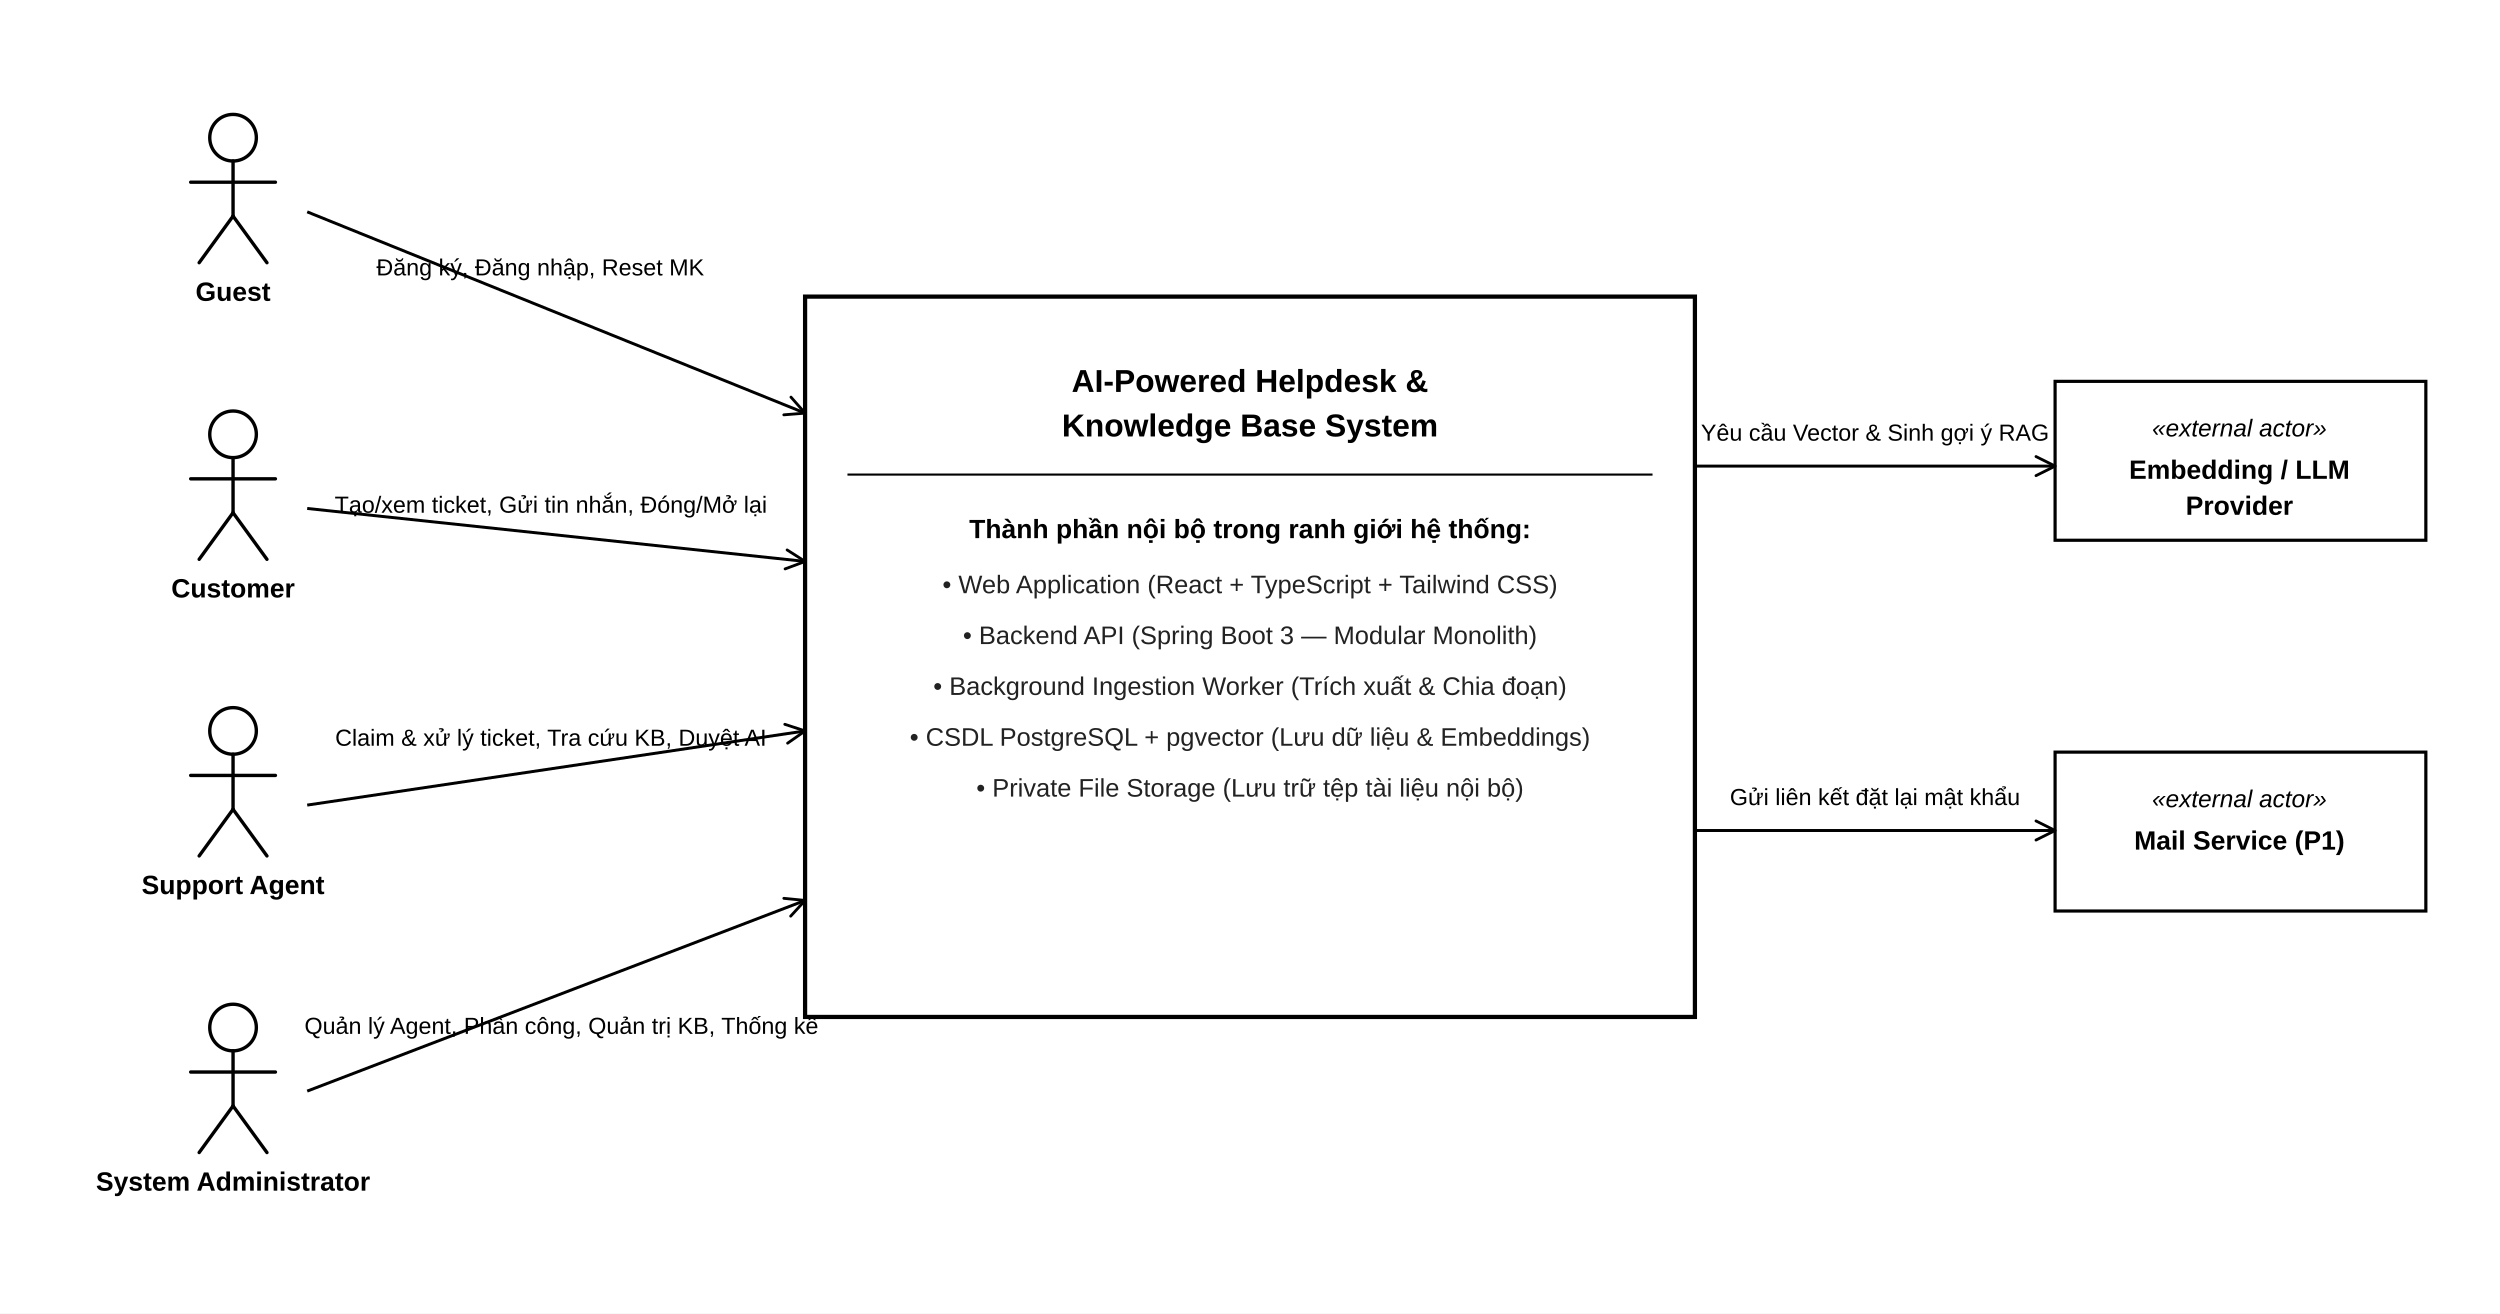
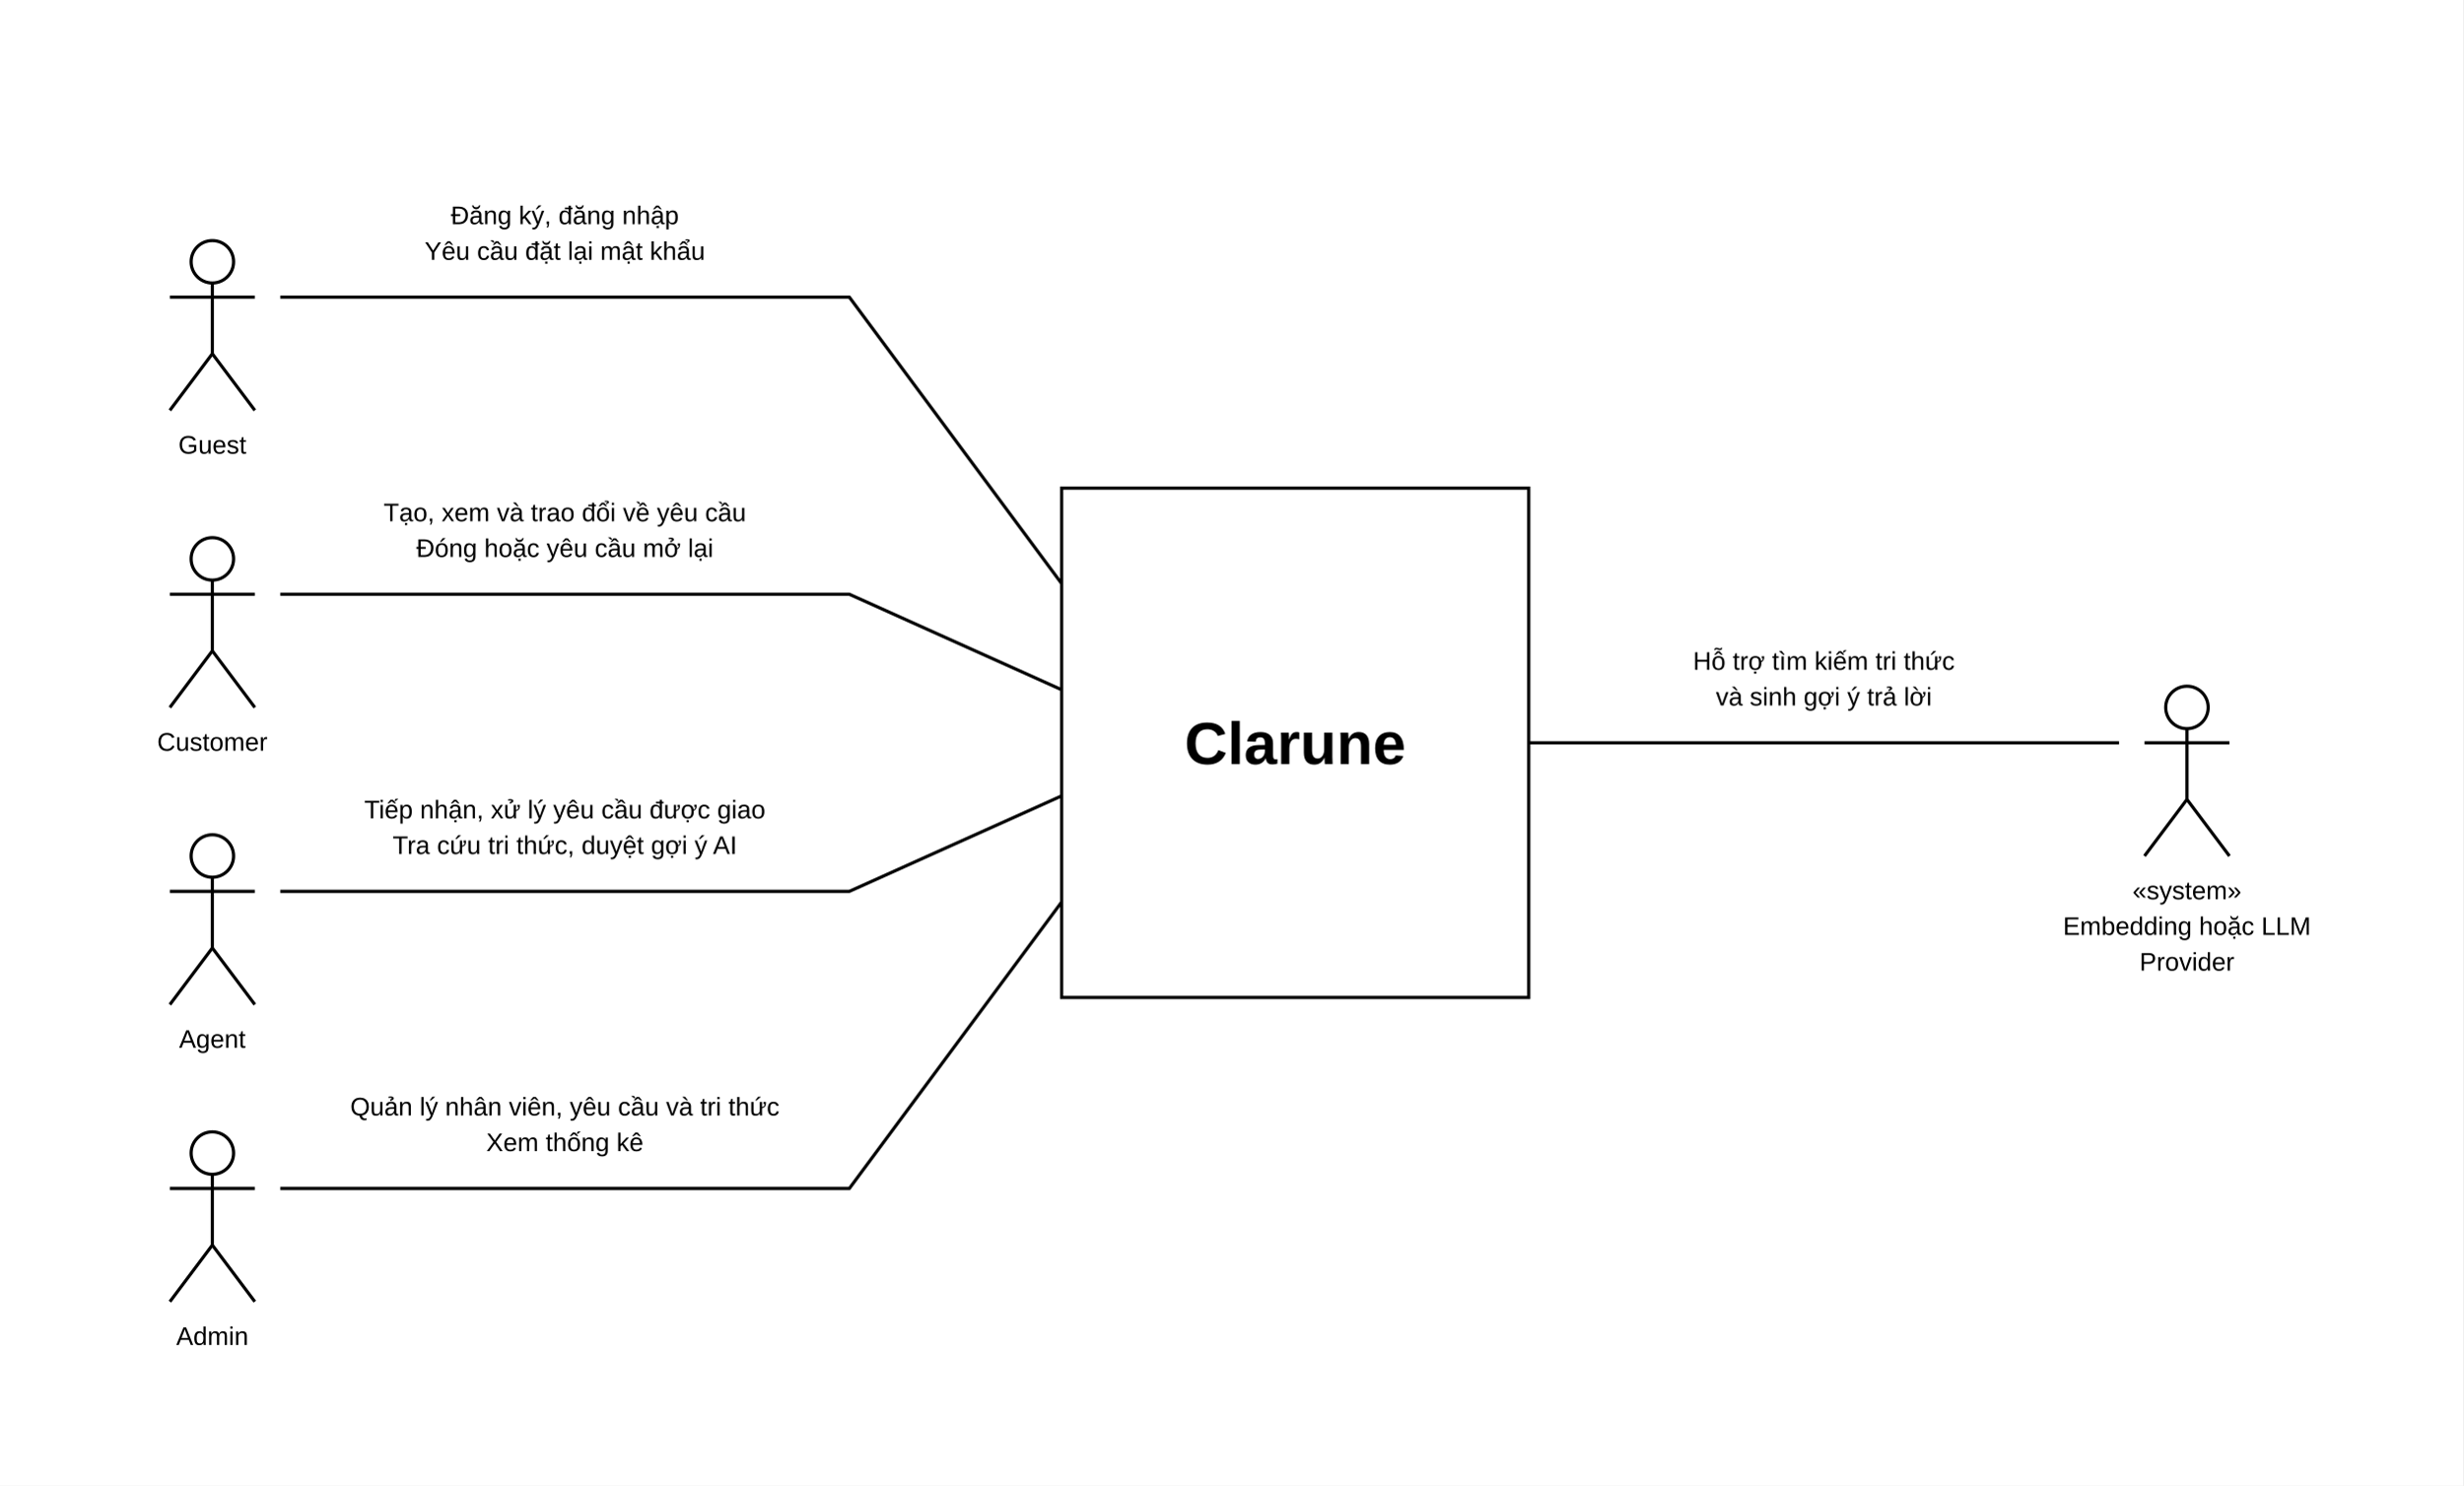
- <svg xmlns="http://www.w3.org/2000/svg" viewBox="0 0 1180 620" width="1180" height="620" font-family="Arial, 'Segoe UI', Roboto, sans-serif">
-   <defs>
-     <marker id="open-arrow" viewBox="0 0 14 14" refX="12" refY="7" markerWidth="9" markerHeight="9" orient="auto">
-       <path d="M 2 2 L 12 7 L 2 12" fill="none" stroke="#000000" stroke-width="1.5" stroke-linecap="round" stroke-linejoin="round" />
-     </marker>
-   </defs>
-   <rect width="1180" height="620" fill="#FFFFFF" />
-   <rect x="380" y="140" width="420" height="340" fill="#FFFFFF" stroke="#000000" stroke-width="2" />
-   <text x="590" y="185" text-anchor="middle" font-size="15" font-weight="700" fill="#000000">
-     AI-Powered Helpdesk &amp;
-   </text>
-   <text x="590" y="206" text-anchor="middle" font-size="15" font-weight="700" fill="#000000">
-     Knowledge Base System
-   </text>
-   <line x1="400" y1="224" x2="780" y2="224" stroke="#000000" stroke-width="1" />
-   <text x="590" y="254" text-anchor="middle" font-size="12.5" font-weight="700" fill="#000000">Thành phần nội bộ trong ranh giới hệ thống:</text>
-   <text x="590" y="280" text-anchor="middle" font-size="12" fill="#222222">• Web Application (React + TypeScript + Tailwind CSS)</text>
-   <text x="590" y="304" text-anchor="middle" font-size="12" fill="#222222">• Backend API (Spring Boot 3 — Modular Monolith)</text>
-   <text x="590" y="328" text-anchor="middle" font-size="12" fill="#222222">• Background Ingestion Worker (Trích xuất &amp; Chia đoạn)</text>
-   <text x="590" y="352" text-anchor="middle" font-size="12" fill="#222222">• CSDL PostgreSQL + pgvector (Lưu dữ liệu &amp; Embeddings)</text>
-   <text x="590" y="376" text-anchor="middle" font-size="12" fill="#222222">• Private File Storage (Lưu trữ tệp tài liệu nội bộ)</text>
-   <g stroke="#000000" stroke-width="1.6" fill="#FFFFFF" stroke-linecap="round" stroke-linejoin="round">
-     <circle cx="110" cy="65" r="11" />
-     <line x1="110" y1="76" x2="110" y2="102" />
-     <line x1="90" y1="86" x2="130" y2="86" />
-     <line x1="110" y1="102" x2="94" y2="124" />
-     <line x1="110" y1="102" x2="126" y2="124" />
+ <svg xmlns="http://www.w3.org/2000/svg" width="1160" height="700" viewBox="0 0 1160 700" content="&lt;mxfile host=&quot;app.diagrams.net&quot; modified=&quot;2026-11-10T16:03:58Z&quot; agent=&quot;Codex&quot; version=&quot;24.0.0&quot; type=&quot;device&quot;&gt;&#10;  &lt;diagram id=&quot;context-diagram&quot; name=&quot;Clarune - Context Diagram&quot;&gt;&#10;    &lt;mxGraphModel dx=&quot;1160&quot; dy=&quot;700&quot; grid=&quot;1&quot; gridSize=&quot;10&quot; guides=&quot;1&quot; tooltips=&quot;1&quot; connect=&quot;1&quot; arrows=&quot;1&quot; fold=&quot;1&quot; page=&quot;1&quot; pageScale=&quot;1&quot; pageWidth=&quot;1160&quot; pageHeight=&quot;700&quot; math=&quot;0&quot; shadow=&quot;0&quot; background=&quot;#FFFFFF&quot;&gt;&#10;      &lt;root&gt;&#10;        &lt;mxCell id=&quot;0&quot; /&gt;&#10;        &lt;mxCell id=&quot;1&quot; parent=&quot;0&quot; /&gt;&#10;        &lt;mxCell id=&quot;sys-box&quot; value=&quot;&amp;lt;b&amp;gt;Clarune&amp;lt;/b&amp;gt;&quot; style=&quot;html=1;fillColor=#FFFFFF;strokeColor=#000000;strokeWidth=1.5;fontFamily=Arial;fontColor=#000000;shadow=0;shape=rect;verticalAlign=middle;whiteSpace=wrap;align=center;fontSize=28;spacing=0;&quot; vertex=&quot;1&quot; parent=&quot;1&quot;&gt;&#10;          &lt;mxGeometry x=&quot;500&quot; y=&quot;230&quot; width=&quot;220&quot; height=&quot;240&quot; as=&quot;geometry&quot; /&gt;&#10;        &lt;/mxCell&gt;&#10;        &lt;mxCell id=&quot;actor-guest&quot; value=&quot;Guest&quot; style=&quot;html=1;fillColor=#FFFFFF;strokeColor=#000000;strokeWidth=1.5;fontFamily=Arial;fontColor=#000000;shadow=0;shape=umlActor;verticalLabelPosition=bottom;verticalAlign=top;outlineConnect=0;fontSize=12;fontStyle=0;spacingTop=8;&quot; vertex=&quot;1&quot; parent=&quot;1&quot;&gt;&#10;          &lt;mxGeometry x=&quot;80&quot; y=&quot;113.333&quot; width=&quot;40&quot; height=&quot;80&quot; as=&quot;geometry&quot; /&gt;&#10;        &lt;/mxCell&gt;&#10;        &lt;mxCell id=&quot;actor-customer&quot; value=&quot;Customer&quot; style=&quot;html=1;fillColor=#FFFFFF;strokeColor=#000000;strokeWidth=1.5;fontFamily=Arial;fontColor=#000000;shadow=0;shape=umlActor;verticalLabelPosition=bottom;verticalAlign=top;outlineConnect=0;fontSize=12;fontStyle=0;spacingTop=8;&quot; vertex=&quot;1&quot; parent=&quot;1&quot;&gt;&#10;          &lt;mxGeometry x=&quot;80&quot; y=&quot;253.333&quot; width=&quot;40&quot; height=&quot;80&quot; as=&quot;geometry&quot; /&gt;&#10;        &lt;/mxCell&gt;&#10;        &lt;mxCell id=&quot;actor-agent&quot; value=&quot;Agent&quot; style=&quot;html=1;fillColor=#FFFFFF;strokeColor=#000000;strokeWidth=1.5;fontFamily=Arial;fontColor=#000000;shadow=0;shape=umlActor;verticalLabelPosition=bottom;verticalAlign=top;outlineConnect=0;fontSize=12;fontStyle=0;spacingTop=8;&quot; vertex=&quot;1&quot; parent=&quot;1&quot;&gt;&#10;          &lt;mxGeometry x=&quot;80&quot; y=&quot;393.333&quot; width=&quot;40&quot; height=&quot;80&quot; as=&quot;geometry&quot; /&gt;&#10;        &lt;/mxCell&gt;&#10;        &lt;mxCell id=&quot;actor-admin&quot; value=&quot;Admin&quot; style=&quot;html=1;fillColor=#FFFFFF;strokeColor=#000000;strokeWidth=1.5;fontFamily=Arial;fontColor=#000000;shadow=0;shape=umlActor;verticalLabelPosition=bottom;verticalAlign=top;outlineConnect=0;fontSize=12;fontStyle=0;spacingTop=8;&quot; vertex=&quot;1&quot; parent=&quot;1&quot;&gt;&#10;          &lt;mxGeometry x=&quot;80&quot; y=&quot;533.333&quot; width=&quot;40&quot; height=&quot;80&quot; as=&quot;geometry&quot; /&gt;&#10;        &lt;/mxCell&gt;&#10;        &lt;mxCell id=&quot;ext-llm&quot; value=&quot;«system»&amp;lt;br&amp;gt;Embedding hoặc LLM&amp;lt;br&amp;gt;Provider&quot; style=&quot;html=1;fillColor=#FFFFFF;strokeColor=#000000;strokeWidth=1.5;fontFamily=Arial;fontColor=#000000;shadow=0;shape=umlActor;verticalLabelPosition=bottom;verticalAlign=top;outlineConnect=0;fontSize=12;fontStyle=0;spacingTop=8;&quot; vertex=&quot;1&quot; parent=&quot;1&quot;&gt;&#10;          &lt;mxGeometry x=&quot;1010&quot; y=&quot;323.333&quot; width=&quot;40&quot; height=&quot;80&quot; as=&quot;geometry&quot; /&gt;&#10;        &lt;/mxCell&gt;&#10;        &lt;mxCell id=&quot;e1&quot; value=&quot;Đăng ký, đăng nhập&amp;lt;br&amp;gt;Yêu cầu đặt lại mật khẩu&quot; style=&quot;html=1;fillColor=#FFFFFF;strokeColor=#000000;strokeWidth=1.5;fontFamily=Arial;fontColor=#000000;shadow=0;edgeStyle=none;rounded=0;startArrow=none;endArrow=none;fontSize=12;align=center;verticalAlign=middle;labelBackgroundColor=#FFFFFF;spacing=0;exitX=1;exitY=0.333;exitDx=12;exitPerimeter=0;entryX=0;entryY=0.188;entryDx=0;entryPerimeter=0;&quot; edge=&quot;1&quot; parent=&quot;1&quot; source=&quot;actor-guest&quot; target=&quot;sys-box&quot;&gt;&#10;          &lt;mxGeometry relative=&quot;1&quot; as=&quot;geometry&quot; x=&quot;-0.385&quot; y=&quot;0&quot;&gt;&#10;            &lt;Array as=&quot;points&quot;&gt;&#10;              &lt;mxPoint x=&quot;400&quot; y=&quot;140&quot; /&gt;&#10;            &lt;/Array&gt;&#10;            &lt;mxPoint x=&quot;0&quot; y=&quot;-30&quot; as=&quot;offset&quot; /&gt;&#10;          &lt;/mxGeometry&gt;&#10;        &lt;/mxCell&gt;&#10;        &lt;mxCell id=&quot;e2&quot; value=&quot;Tạo, xem và trao đổi về yêu cầu&amp;lt;br&amp;gt;Đóng hoặc yêu cầu mở lại&quot; style=&quot;html=1;fillColor=#FFFFFF;strokeColor=#000000;strokeWidth=1.5;fontFamily=Arial;fontColor=#000000;shadow=0;edgeStyle=none;rounded=0;startArrow=none;endArrow=none;fontSize=12;align=center;verticalAlign=middle;labelBackgroundColor=#FFFFFF;spacing=0;exitX=1;exitY=0.333;exitDx=12;exitPerimeter=0;entryX=0;entryY=0.396;entryDx=0;entryPerimeter=0;&quot; edge=&quot;1&quot; parent=&quot;1&quot; source=&quot;actor-customer&quot; target=&quot;sys-box&quot;&gt;&#10;          &lt;mxGeometry relative=&quot;1&quot; as=&quot;geometry&quot; x=&quot;-0.29&quot; y=&quot;0&quot;&gt;&#10;            &lt;Array as=&quot;points&quot;&gt;&#10;              &lt;mxPoint x=&quot;400&quot; y=&quot;280&quot; /&gt;&#10;            &lt;/Array&gt;&#10;            &lt;mxPoint x=&quot;0&quot; y=&quot;-30&quot; as=&quot;offset&quot; /&gt;&#10;          &lt;/mxGeometry&gt;&#10;        &lt;/mxCell&gt;&#10;        &lt;mxCell id=&quot;e3&quot; value=&quot;Tiếp nhận, xử lý yêu cầu được giao&amp;lt;br&amp;gt;Tra cứu tri thức, duyệt gợi ý AI&quot; style=&quot;html=1;fillColor=#FFFFFF;strokeColor=#000000;strokeWidth=1.5;fontFamily=Arial;fontColor=#000000;shadow=0;edgeStyle=none;rounded=0;startArrow=none;endArrow=none;fontSize=12;align=center;verticalAlign=middle;labelBackgroundColor=#FFFFFF;spacing=0;exitX=1;exitY=0.333;exitDx=12;exitPerimeter=0;entryX=0;entryY=0.604;entryDx=0;entryPerimeter=0;&quot; edge=&quot;1&quot; parent=&quot;1&quot; source=&quot;actor-agent&quot; target=&quot;sys-box&quot;&gt;&#10;          &lt;mxGeometry relative=&quot;1&quot; as=&quot;geometry&quot; x=&quot;-0.29&quot; y=&quot;0&quot;&gt;&#10;            &lt;Array as=&quot;points&quot;&gt;&#10;              &lt;mxPoint x=&quot;400&quot; y=&quot;420&quot; /&gt;&#10;            &lt;/Array&gt;&#10;            &lt;mxPoint x=&quot;0&quot; y=&quot;-30&quot; as=&quot;offset&quot; /&gt;&#10;          &lt;/mxGeometry&gt;&#10;        &lt;/mxCell&gt;&#10;        &lt;mxCell id=&quot;e4&quot; value=&quot;Quản lý nhân viên, yêu cầu và tri thức&amp;lt;br&amp;gt;Xem thống kê&quot; style=&quot;html=1;fillColor=#FFFFFF;strokeColor=#000000;strokeWidth=1.5;fontFamily=Arial;fontColor=#000000;shadow=0;edgeStyle=none;rounded=0;startArrow=none;endArrow=none;fontSize=12;align=center;verticalAlign=middle;labelBackgroundColor=#FFFFFF;spacing=0;exitX=1;exitY=0.333;exitDx=12;exitPerimeter=0;entryX=0;entryY=0.812;entryDx=0;entryPerimeter=0;&quot; edge=&quot;1&quot; parent=&quot;1&quot; source=&quot;actor-admin&quot; target=&quot;sys-box&quot;&gt;&#10;          &lt;mxGeometry relative=&quot;1&quot; as=&quot;geometry&quot; x=&quot;-0.385&quot; y=&quot;0&quot;&gt;&#10;            &lt;Array as=&quot;points&quot;&gt;&#10;              &lt;mxPoint x=&quot;400&quot; y=&quot;560&quot; /&gt;&#10;            &lt;/Array&gt;&#10;            &lt;mxPoint x=&quot;0&quot; y=&quot;-30&quot; as=&quot;offset&quot; /&gt;&#10;          &lt;/mxGeometry&gt;&#10;        &lt;/mxCell&gt;&#10;        &lt;mxCell id=&quot;e5&quot; value=&quot;Hỗ trợ tìm kiếm tri thức&amp;lt;br&amp;gt;và sinh gợi ý trả lời&quot; style=&quot;html=1;fillColor=#FFFFFF;strokeColor=#000000;strokeWidth=1.5;fontFamily=Arial;fontColor=#000000;shadow=0;edgeStyle=none;rounded=0;startArrow=none;endArrow=none;fontSize=12;align=center;verticalAlign=middle;labelBackgroundColor=#FFFFFF;spacing=0;exitX=1;exitY=0.5;exitDx=0;exitPerimeter=0;entryX=0;entryY=0.333;entryDx=-12;entryPerimeter=0;&quot; edge=&quot;1&quot; parent=&quot;1&quot; source=&quot;sys-box&quot; target=&quot;ext-llm&quot;&gt;&#10;          &lt;mxGeometry relative=&quot;1&quot; as=&quot;geometry&quot; x=&quot;0&quot; y=&quot;0&quot;&gt;&#10;            &lt;mxPoint x=&quot;0&quot; y=&quot;-30&quot; as=&quot;offset&quot; /&gt;&#10;          &lt;/mxGeometry&gt;&#10;        &lt;/mxCell&gt;&#10;      &lt;/root&gt;&#10;    &lt;/mxGraphModel&gt;&#10;  &lt;/diagram&gt;&#10;&lt;/mxfile&gt;&#10;" font-family="Arial" fill="#000000">
+   <rect width="1160" height="700" fill="#FFFFFF" />
+   <rect id="sys-box" x="500.0" y="230.0" width="220.0" height="240.0" fill="#FFFFFF" stroke="#000000" stroke-width="1.5" />
+   <g id="sys-box-label">
+     <text x="610.0" y="360.0" text-anchor="middle" font-size="28.0" font-weight="700" fill="#000000">Clarune</text>
  </g>
-   <text x="110" y="142" text-anchor="middle" font-size="12.5" font-weight="700" fill="#000000">Guest</text>
-   <g stroke="#000000" stroke-width="1.6" fill="#FFFFFF" stroke-linecap="round" stroke-linejoin="round">
-     <circle cx="110" cy="205" r="11" />
-     <line x1="110" y1="216" x2="110" y2="242" />
-     <line x1="90" y1="226" x2="130" y2="226" />
-     <line x1="110" y1="242" x2="94" y2="264" />
-     <line x1="110" y1="242" x2="126" y2="264" />
+   <g id="actor-guest" fill="#FFFFFF" stroke="#000000" stroke-width="1.5">
+     <ellipse cx="100.0" cy="123.333" rx="10.0" ry="10.0" />
+     <path d="M 100.0 133.333 V 166.667 M 80.0 140.0 H 120.0 M 80.0 193.333 L 100.0 166.667 L 120.0 193.333" fill="none" />
  </g>
-   <text x="110" y="282" text-anchor="middle" font-size="12.5" font-weight="700" fill="#000000">Customer</text>
-   <g stroke="#000000" stroke-width="1.6" fill="#FFFFFF" stroke-linecap="round" stroke-linejoin="round">
-     <circle cx="110" cy="345" r="11" />
-     <line x1="110" y1="356" x2="110" y2="382" />
-     <line x1="90" y1="366" x2="130" y2="366" />
-     <line x1="110" y1="382" x2="94" y2="404" />
-     <line x1="110" y1="382" x2="126" y2="404" />
+   <g id="actor-guest-label">
+     <text x="100.0" y="213.733" text-anchor="middle" font-size="12.0" font-weight="400" fill="#000000">Guest</text>
  </g>
-   <text x="110" y="422" text-anchor="middle" font-size="12.5" font-weight="700" fill="#000000">Support Agent</text>
-   <g stroke="#000000" stroke-width="1.6" fill="#FFFFFF" stroke-linecap="round" stroke-linejoin="round">
-     <circle cx="110" cy="485" r="11" />
-     <line x1="110" y1="496" x2="110" y2="522" />
-     <line x1="90" y1="506" x2="130" y2="506" />
-     <line x1="110" y1="522" x2="94" y2="544" />
-     <line x1="110" y1="522" x2="126" y2="544" />
+   <g id="actor-customer" fill="#FFFFFF" stroke="#000000" stroke-width="1.5">
+     <ellipse cx="100.0" cy="263.333" rx="10.0" ry="10.0" />
+     <path d="M 100.0 273.333 V 306.667 M 80.0 280.0 H 120.0 M 80.0 333.333 L 100.0 306.667 L 120.0 333.333" fill="none" />
  </g>
-   <text x="110" y="562" text-anchor="middle" font-size="12.5" font-weight="700" fill="#000000">System Administrator</text>
-   <rect x="970" y="180" width="175" height="75" fill="#FFFFFF" stroke="#000000" stroke-width="1.5" />
-   <text x="1057" y="206" text-anchor="middle" font-size="11.5" font-style="italic" fill="#000000">«external actor»</text>
-   <text x="1057" y="226" text-anchor="middle" font-size="12.5" font-weight="700" fill="#000000">Embedding / LLM</text>
-   <text x="1057" y="243" text-anchor="middle" font-size="12.5" font-weight="700" fill="#000000">Provider</text>
-   <rect x="970" y="355" width="175" height="75" fill="#FFFFFF" stroke="#000000" stroke-width="1.5" />
-   <text x="1057" y="381" text-anchor="middle" font-size="11.5" font-style="italic" fill="#000000">«external actor»</text>
-   <text x="1057" y="401" text-anchor="middle" font-size="12.5" font-weight="700" fill="#000000">Mail Service (P1)</text>
-   <line x1="145" y1="100" x2="380" y2="195" stroke="#000000" stroke-width="1.4" marker-end="url(#open-arrow)" />
-   <text x="255" y="130" text-anchor="middle" font-size="11" fill="#000000">Đăng ký, Đăng nhập, Reset MK</text>
-   <line x1="145" y1="240" x2="380" y2="265" stroke="#000000" stroke-width="1.4" marker-end="url(#open-arrow)" />
-   <text x="260" y="242" text-anchor="middle" font-size="11" fill="#000000">Tạo/xem ticket, Gửi tin nhắn, Đóng/Mở lại</text>
-   <line x1="145" y1="380" x2="380" y2="345" stroke="#000000" stroke-width="1.4" marker-end="url(#open-arrow)" />
-   <text x="260" y="352" text-anchor="middle" font-size="11" fill="#000000">Claim &amp; xử lý ticket, Tra cứu KB, Duyệt AI</text>
-   <line x1="145" y1="515" x2="380" y2="425" stroke="#000000" stroke-width="1.4" marker-end="url(#open-arrow)" />
-   <text x="265" y="488" text-anchor="middle" font-size="11" fill="#000000">Quản lý Agent, Phân công, Quản trị KB, Thống kê</text>
-   <line x1="800" y1="220" x2="970" y2="220" stroke="#000000" stroke-width="1.4" marker-end="url(#open-arrow)" />
-   <text x="885" y="208" text-anchor="middle" font-size="11" fill="#000000">Yêu cầu Vector &amp; Sinh gợi ý RAG</text>
-   <line x1="800" y1="392" x2="970" y2="392" stroke="#000000" stroke-width="1.4" marker-end="url(#open-arrow)" />
-   <text x="885" y="380" text-anchor="middle" font-size="11" fill="#000000">Gửi liên kết đặt lại mật khẩu</text>
+   <g id="actor-customer-label">
+     <text x="100.0" y="353.733" text-anchor="middle" font-size="12.0" font-weight="400" fill="#000000">Customer</text>
+   </g>
+   <g id="actor-agent" fill="#FFFFFF" stroke="#000000" stroke-width="1.5">
+     <ellipse cx="100.0" cy="403.333" rx="10.0" ry="10.0" />
+     <path d="M 100.0 413.333 V 446.667 M 80.0 420.0 H 120.0 M 80.0 473.333 L 100.0 446.667 L 120.0 473.333" fill="none" />
+   </g>
+   <g id="actor-agent-label">
+     <text x="100.0" y="493.733" text-anchor="middle" font-size="12.0" font-weight="400" fill="#000000">Agent</text>
+   </g>
+   <g id="actor-admin" fill="#FFFFFF" stroke="#000000" stroke-width="1.5">
+     <ellipse cx="100.0" cy="543.333" rx="10.0" ry="10.0" />
+     <path d="M 100.0 553.333 V 586.667 M 80.0 560.0 H 120.0 M 80.0 613.333 L 100.0 586.667 L 120.0 613.333" fill="none" />
+   </g>
+   <g id="actor-admin-label">
+     <text x="100.0" y="633.733" text-anchor="middle" font-size="12.0" font-weight="400" fill="#000000">Admin</text>
+   </g>
+   <g id="ext-llm" fill="#FFFFFF" stroke="#000000" stroke-width="1.5">
+     <ellipse cx="1030.0" cy="333.333" rx="10.0" ry="10.0" />
+     <path d="M 1030.0 343.333 V 376.667 M 1010.0 350.0 H 1050.0 M 1010.0 403.333 L 1030.0 376.667 L 1050.0 403.333" fill="none" />
+   </g>
+   <g id="ext-llm-label">
+     <text x="1030.0" y="423.733" text-anchor="middle" font-size="12.0" font-weight="400" fill="#000000">«system»</text>
+     <text x="1030.0" y="440.533" text-anchor="middle" font-size="12.0" font-weight="400" fill="#000000">Embedding hoặc LLM</text>
+     <text x="1030.0" y="457.333" text-anchor="middle" font-size="12.0" font-weight="400" fill="#000000">Provider</text>
+   </g>
+   <path id="e1" d="M 132.0 140.0 L 400.0 140.0 L 500.0 275.0" fill="none" stroke="#000000" stroke-width="1.5" />
+   <g id="e1-label">
+     <text x="266.0" y="105.6" text-anchor="middle" font-size="12.0" font-weight="400" fill="#000000">Đăng ký, đăng nhập</text>
+     <text x="266.0" y="122.4" text-anchor="middle" font-size="12.0" font-weight="400" fill="#000000">Yêu cầu đặt lại mật khẩu</text>
+   </g>
+   <path id="e2" d="M 132.0 280.0 L 400.0 280.0 L 500.0 325.0" fill="none" stroke="#000000" stroke-width="1.5" />
+   <g id="e2-label">
+     <text x="266.0" y="245.6" text-anchor="middle" font-size="12.0" font-weight="400" fill="#000000">Tạo, xem và trao đổi về yêu cầu</text>
+     <text x="266.0" y="262.4" text-anchor="middle" font-size="12.0" font-weight="400" fill="#000000">Đóng hoặc yêu cầu mở lại</text>
+   </g>
+   <path id="e3" d="M 132.0 420.0 L 400.0 420.0 L 500.0 375.0" fill="none" stroke="#000000" stroke-width="1.5" />
+   <g id="e3-label">
+     <text x="266.0" y="385.6" text-anchor="middle" font-size="12.0" font-weight="400" fill="#000000">Tiếp nhận, xử lý yêu cầu được giao</text>
+     <text x="266.0" y="402.4" text-anchor="middle" font-size="12.0" font-weight="400" fill="#000000">Tra cứu tri thức, duyệt gợi ý AI</text>
+   </g>
+   <path id="e4" d="M 132.0 560.0 L 400.0 560.0 L 500.0 425.0" fill="none" stroke="#000000" stroke-width="1.5" />
+   <g id="e4-label">
+     <text x="266.0" y="525.6" text-anchor="middle" font-size="12.0" font-weight="400" fill="#000000">Quản lý nhân viên, yêu cầu và tri thức</text>
+     <text x="266.0" y="542.4" text-anchor="middle" font-size="12.0" font-weight="400" fill="#000000">Xem thống kê</text>
+   </g>
+   <path id="e5" d="M 720.0 350.0 L 998.0 350.0" fill="none" stroke="#000000" stroke-width="1.5" />
+   <g id="e5-label">
+     <text x="859.0" y="315.6" text-anchor="middle" font-size="12.0" font-weight="400" fill="#000000">Hỗ trợ tìm kiếm tri thức</text>
+     <text x="859.0" y="332.4" text-anchor="middle" font-size="12.0" font-weight="400" fill="#000000">và sinh gợi ý trả lời</text>
+   </g>
</svg>
